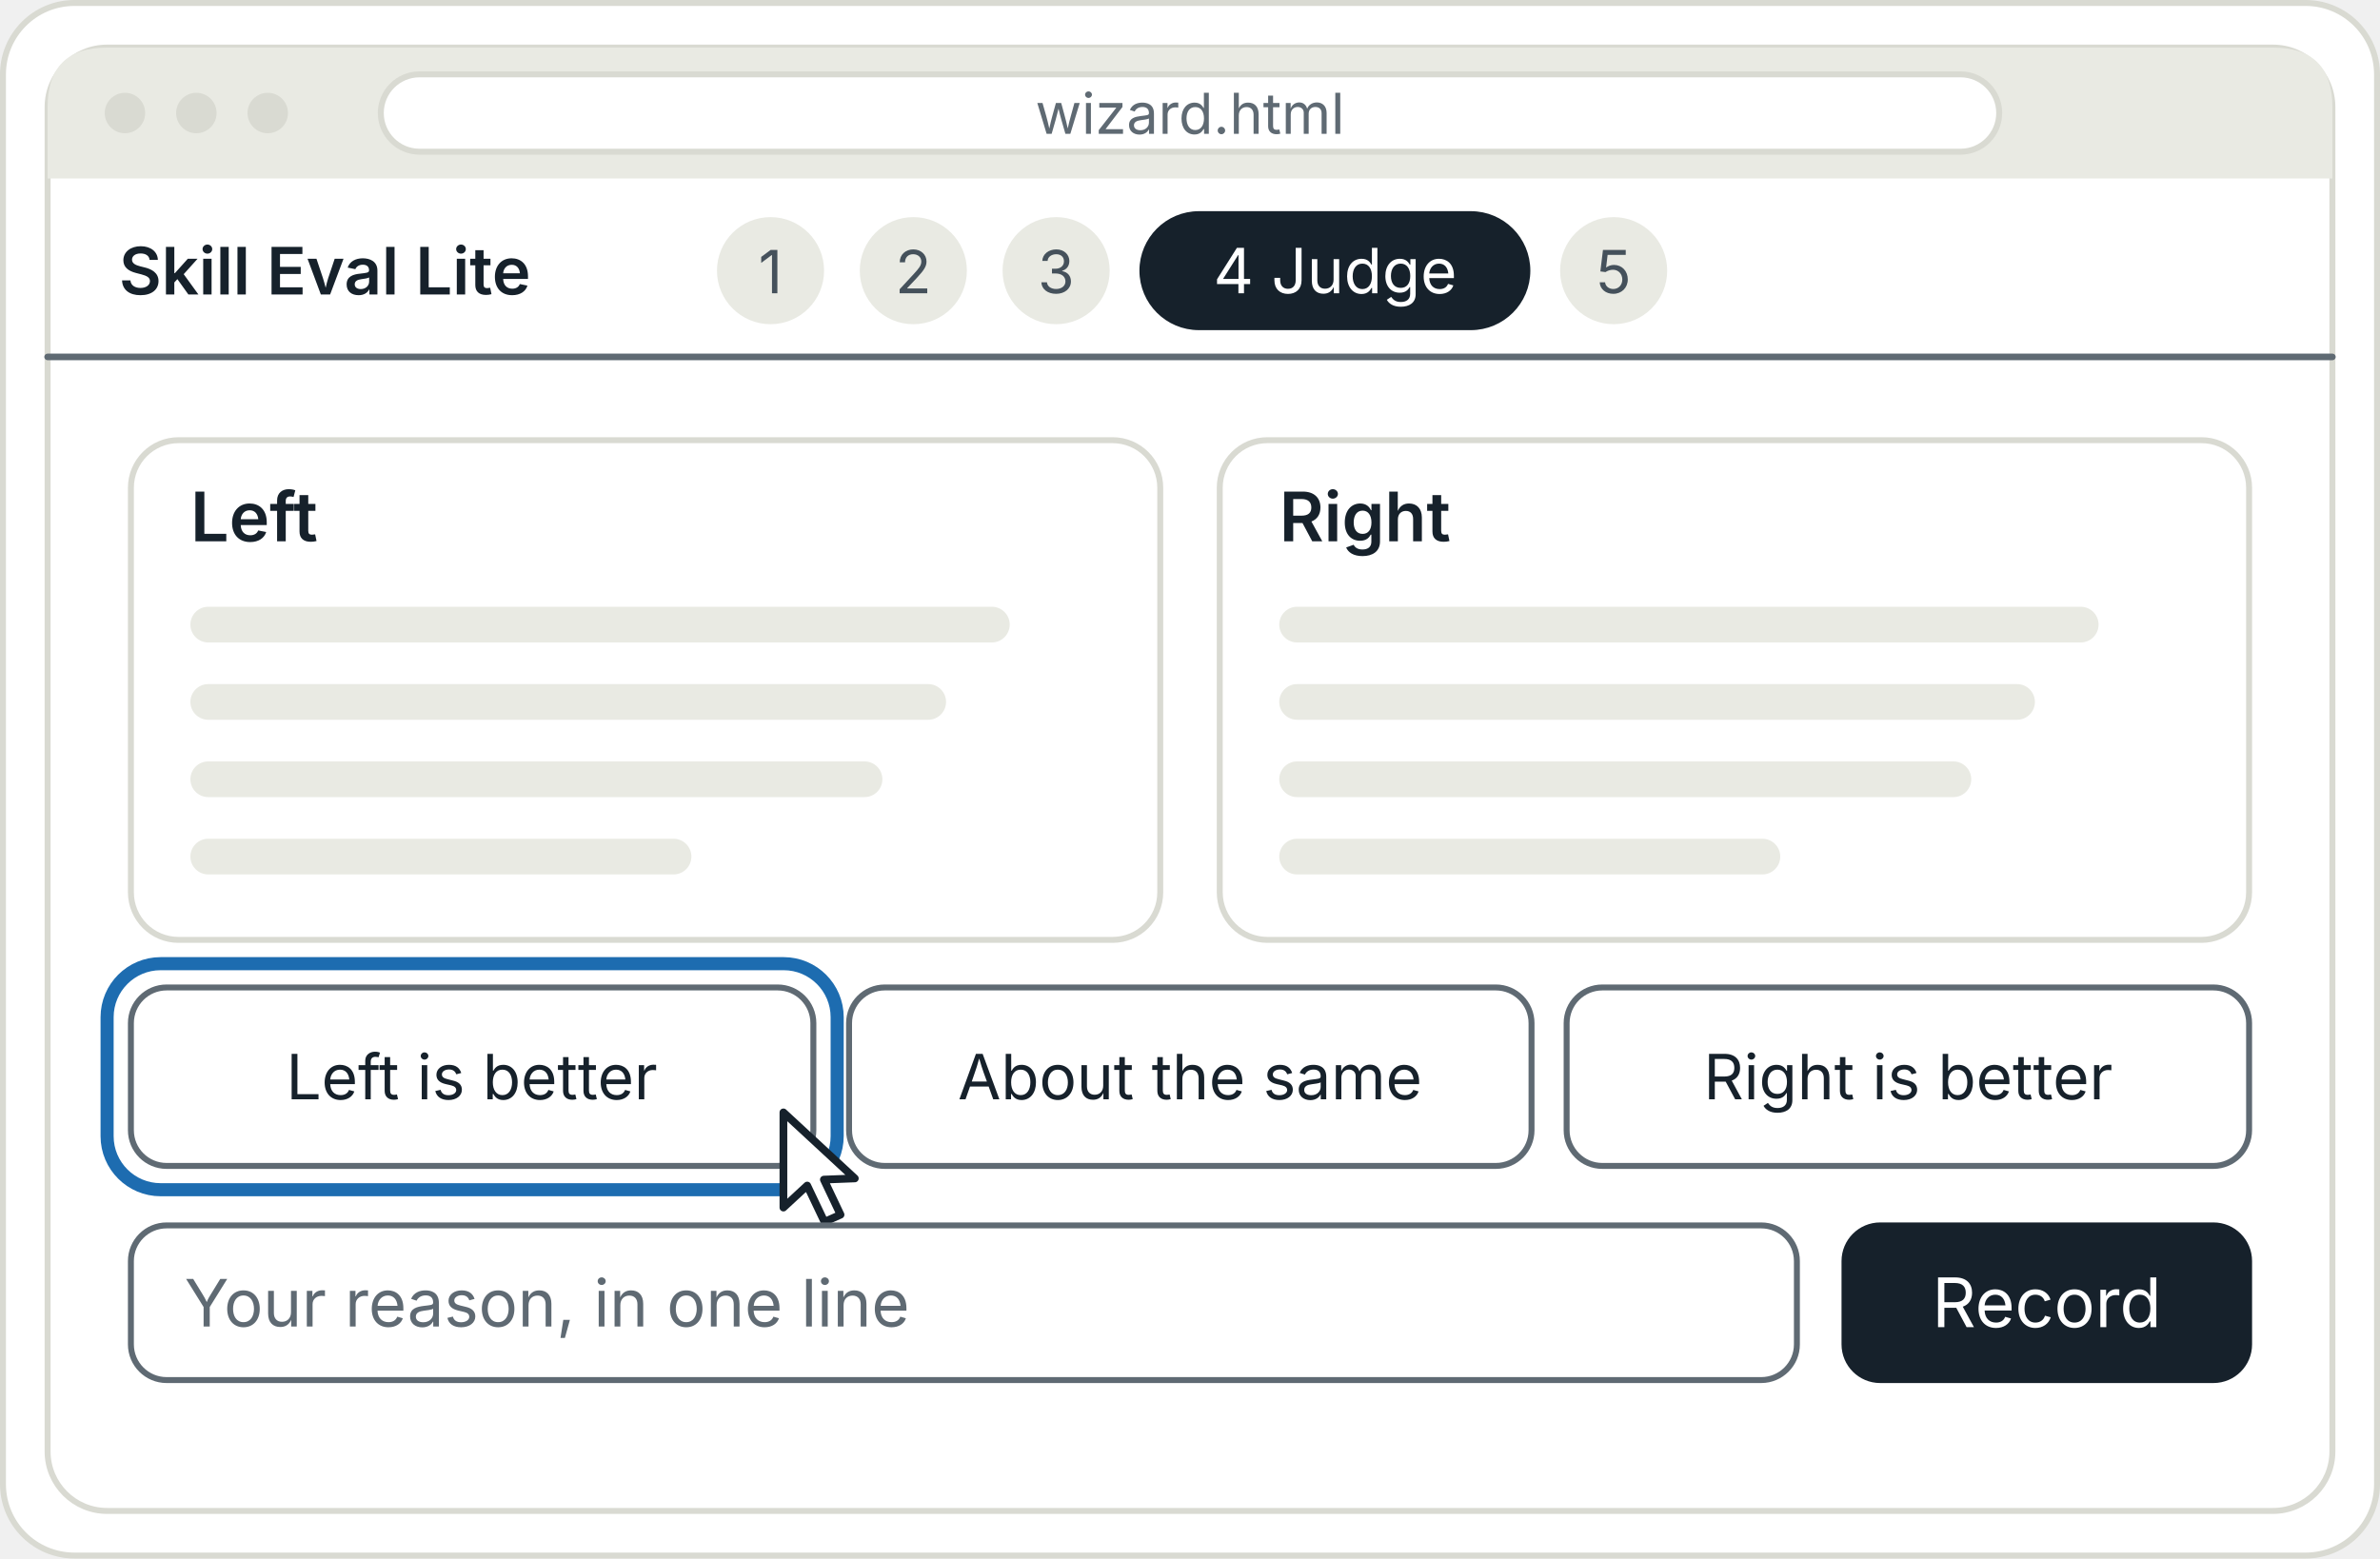
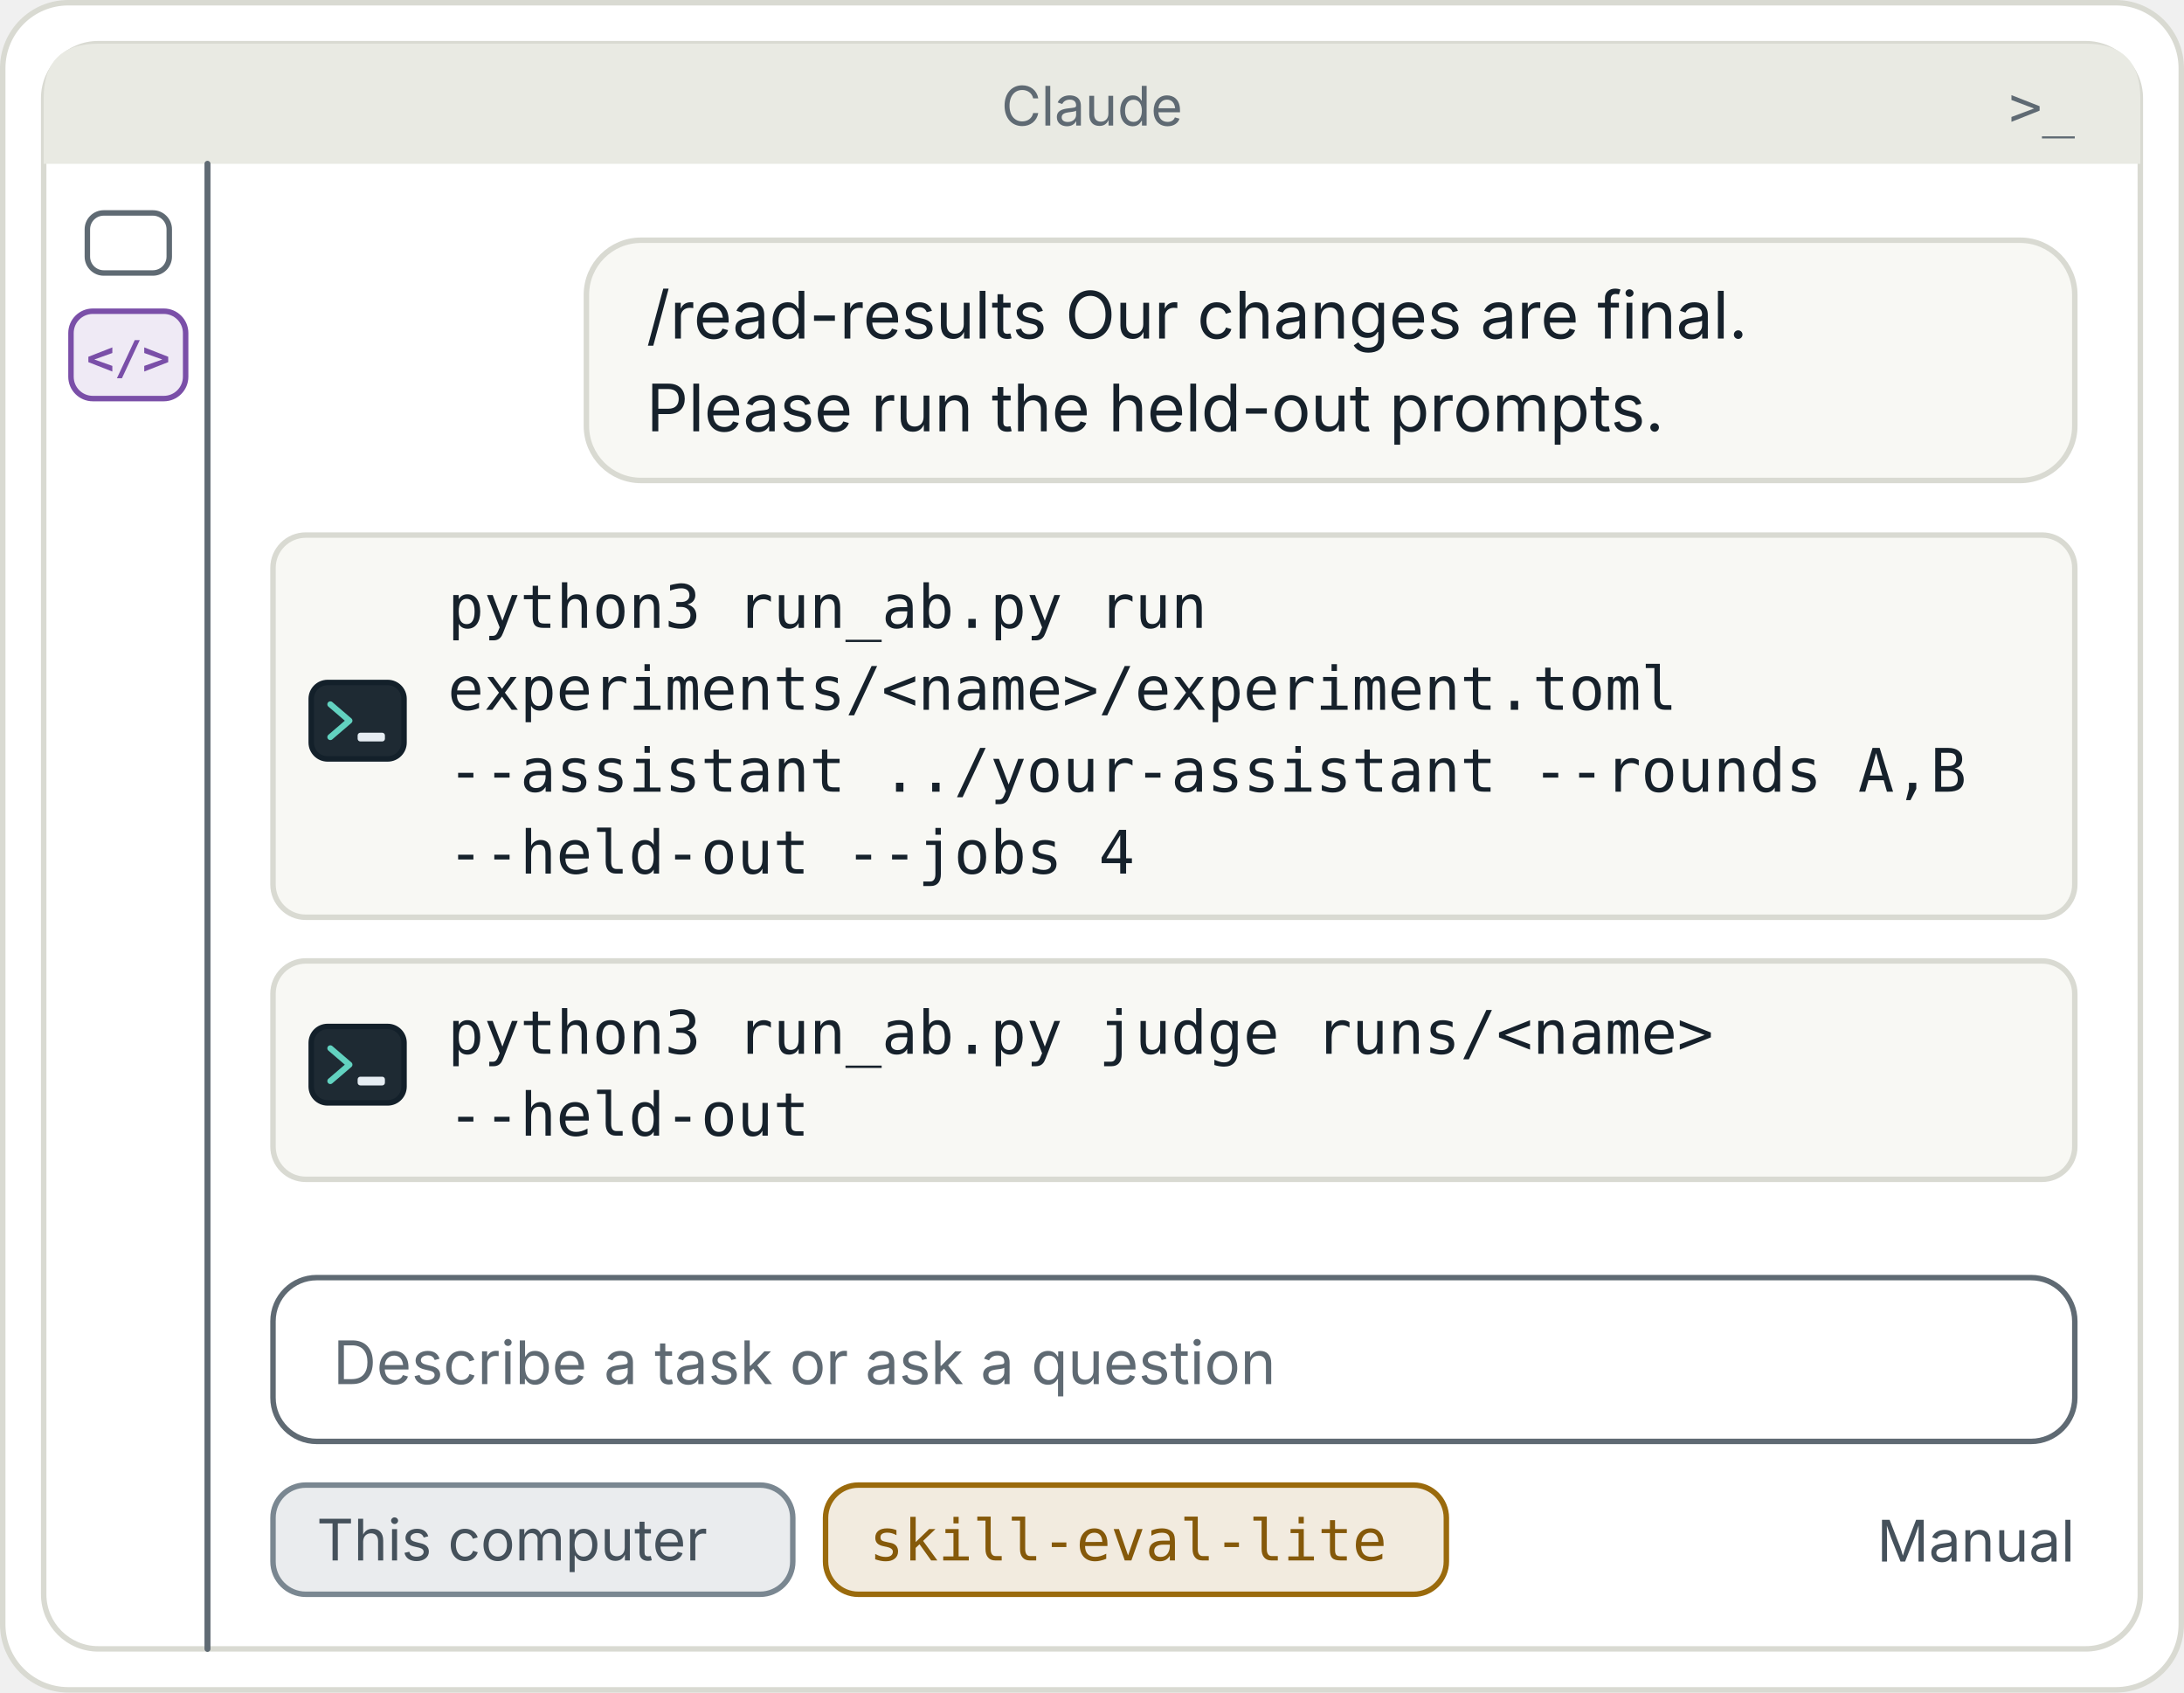
- <svg xmlns="http://www.w3.org/2000/svg" class="dg" viewBox="0 0 400 262" width="400" height="262" role="img" aria-labelledby="steps-group-16-t steps-group-16-d">
+ <svg xmlns="http://www.w3.org/2000/svg" class="dg" viewBox="0 0 400 310" width="400" height="310" role="img" aria-labelledby="steps-group-16-t steps-group-16-d">
  <style>
.dg text{font-family:Inter, system-ui, -apple-system, "Segoe UI", Roboto, sans-serif;fill:#16212B}
+ .dg .m{font-family:ui-monospace, "SF Mono", Menlo, Consolas, "DejaVu Sans Mono", monospace}
.dg .b{font-weight:600}
.dg .t2{fill:#45515B}
.dg .t3{fill:#5F6A73}
- .dg .inv{fill:#FFFFFF}
.dg .bg{fill:#FFFFFF;stroke:#D9DAD2}
+ .dg .pl{fill:#F8F8F4;stroke:#D9DAD2}
.dg .wh{fill:#FFFFFF;stroke:#D9DAD2}
.dg .ed{fill:#FFFFFF;stroke:#5F6A73}
- .dg .btn{fill:#16212B;stroke:#16212B}
- .dg .btn2{fill:#FFFFFF;stroke:#5F6A73}
- .dg .bar{fill:#E9EAE3;stroke:none}
.dg .ln{fill:none;stroke:#5F6A73;stroke-width:1.6;stroke-linecap:round;stroke-linejoin:round}
.dg .thin{stroke-width:1.1}
- .dg .thick{stroke-width:2.2}
- .dg .h-rule{fill:#D9DAD2}
.dg .h-rule2{fill:#E9EAE3}
- .dg .cur{fill:#FFFFFF;stroke:#16212B;stroke-width:1.3;stroke-linejoin:round}
- .dg .s-web{stroke:#1D6CB0}
+ .dg .f-agent{fill:rgba(122,79,168,.12);stroke:#7A4FA8}
+ .dg .t-agent{fill:#7A4FA8}
+ .dg .f-file{fill:rgba(154,106,12,.13);stroke:#9A6A0C}
+ .dg .t-file{fill:#85590A}
+ .dg .f-n{fill:rgba(122,135,145,.16);stroke:#7A8791}
+ .dg .t-n{fill:#45515B}
+ .dg .tw{fill:#1E2A33;stroke:#13202A}
+ .dg .tw-arrow{stroke:#62D2C0}
+ .dg .tw-cur{fill:#E6EDF3}
@media (prefers-color-scheme: dark) {
.dg text{font-family:Inter, system-ui, -apple-system, "Segoe UI", Roboto, sans-serif;fill:#E2E8EE}
+ .dg .m{font-family:ui-monospace, "SF Mono", Menlo, Consolas, "DejaVu Sans Mono", monospace}
.dg .b{font-weight:600}
.dg .t2{fill:#A7B4BF}
.dg .t3{fill:#8593A0}
- .dg .inv{fill:#141C23}
.dg .bg{fill:#141C23;stroke:#2A3640}
+ .dg .pl{fill:#18222A;stroke:#2A3640}
.dg .wh{fill:#141C23;stroke:#2A3640}
.dg .ed{fill:#141C23;stroke:#8593A0}
- .dg .btn{fill:#E2E8EE;stroke:#E2E8EE}
- .dg .btn2{fill:#141C23;stroke:#8593A0}
- .dg .bar{fill:#1F2A33;stroke:none}
.dg .ln{fill:none;stroke:#8593A0;stroke-width:1.6;stroke-linecap:round;stroke-linejoin:round}
.dg .thin{stroke-width:1.1}
- .dg .thick{stroke-width:2.2}
- .dg .h-rule{fill:#2A3640}
.dg .h-rule2{fill:#1F2A33}
- .dg .cur{fill:#141C23;stroke:#E2E8EE;stroke-width:1.3;stroke-linejoin:round}
- .dg .s-web{stroke:#5BA6E8}
+ .dg .f-agent{fill:rgba(180,148,222,.15);stroke:#B494DE}
+ .dg .t-agent{fill:#B494DE}
+ .dg .f-file{fill:rgba(226,174,74,.14);stroke:#E2AE4A}
+ .dg .t-file{fill:#E2AE4A}
+ .dg .f-n{fill:rgba(142,155,165,.18);stroke:#8E9BA5}
+ .dg .t-n{fill:#A7B4BF}
+ .dg .tw{fill:#0A0F13;stroke:#2A3640}
+ .dg .tw-arrow{stroke:#62D2C0}
+ .dg .tw-cur{fill:#E6EDF3}
}
</style>
-   <rect class="bg" x="0.5" y="0.5" width="399" height="261" rx="12" />
-   <rect x="8" y="8" width="384" height="246" rx="10" class="wh" />
+   <rect class="bg" x="0.5" y="0.5" width="399" height="309" rx="12" />
+   <rect x="8" y="8" width="384" height="294" rx="10" class="wh" />
  <path d="M8 18 Q8 8 18 8 H382 Q392 8 392 18 V30 H8 Z" class="h-rule2" />
-   <circle cx="21" cy="19" r="3.4" class="h-rule" />
-   <circle cx="33" cy="19" r="3.4" class="h-rule" />
-   <circle cx="45" cy="19" r="3.4" class="h-rule" />
-   <rect x="64" y="12.5" width="272" height="13" rx="6.5" class="wh" />
-   <text x="200" y="22.5" font-size="9.5" class="t3" text-anchor="middle">wizard.html</text>
-   <path d="M8 60 L392 60" class="ln s-rule thin" />
-   <text x="20" y="49.5" font-size="11" class="b">Skill Eval Lite</text>
-   <circle cx="129.5" cy="45.5" r="9" class="h-rule2" />
-   <text x="129.5" y="49.3" font-size="10" class="t2" text-anchor="middle">1</text>
-   <circle cx="153.5" cy="45.5" r="9" class="h-rule2" />
-   <text x="153.5" y="49.3" font-size="10" class="t2" text-anchor="middle">2</text>
-   <circle cx="177.5" cy="45.5" r="9" class="h-rule2" />
-   <text x="177.5" y="49.3" font-size="10" class="t2" text-anchor="middle">3</text>
-   <rect x="192" y="36" width="64.7" height="19" rx="9.5" class="btn" />
-   <text x="224.4" y="49.3" font-size="10.5" class="inv" text-anchor="middle">4  Judge</text>
-   <circle cx="271.2" cy="45.5" r="9" class="h-rule2" />
-   <text x="271.2" y="49.3" font-size="10" class="t2" text-anchor="middle">5</text>
-   <rect x="22" y="74" width="173" height="84" rx="8" class="wh" />
-   <text x="32" y="91" font-size="11.5" class="b">Left</text>
-   <rect x="32" y="102" width="137.7" height="6" rx="3" class="bar" />
-   <rect x="32" y="115" width="127" height="6" rx="3" class="bar" />
-   <rect x="32" y="128" width="116.3" height="6" rx="3" class="bar" />
-   <rect x="32" y="141" width="84.2" height="6" rx="3" class="bar" />
-   <rect x="205" y="74" width="173" height="84" rx="8" class="wh" />
-   <text x="215" y="91" font-size="11.5" class="b">Right</text>
-   <rect x="215" y="102" width="137.7" height="6" rx="3" class="bar" />
-   <rect x="215" y="115" width="127" height="6" rx="3" class="bar" />
-   <rect x="215" y="128" width="116.3" height="6" rx="3" class="bar" />
-   <rect x="215" y="141" width="84.2" height="6" rx="3" class="bar" />
-   <rect x="22" y="166" width="114.7" height="30" rx="6" class="btn2" />
-   <text x="79.3" y="184.8" font-size="10.5" text-anchor="middle">Left is better</text>
-   <rect x="18" y="162" width="122.7" height="38" rx="9" class="ln s-web thick" />
-   <path d="M131.667 187 L131.667 203 L135.667 199.3 L138.567 205.4 L141.267 204.2 L138.467 198.3 L143.667 198.1 Z" class="cur" />
-   <rect x="142.7" y="166" width="114.7" height="30" rx="6" class="btn2" />
-   <text x="200" y="184.8" font-size="10.5" text-anchor="middle">About the same</text>
-   <rect x="263.3" y="166" width="114.7" height="30" rx="6" class="btn2" />
-   <text x="320.7" y="184.8" font-size="10.5" text-anchor="middle">Right is better</text>
-   <rect x="22" y="206" width="280" height="26" rx="6" class="ed" />
-   <text x="31" y="223" font-size="11" class="t3">Your reason, in one line</text>
-   <rect x="310" y="206" width="68" height="26" rx="6" class="btn" />
-   <text x="344" y="223.1" font-size="11.5" class="inv" text-anchor="middle">Record</text>
+   <text x="200" y="23" font-size="10" class="t3" text-anchor="middle">Claude</text>
+   <text x="380" y="23" font-size="10" class="m t3" text-anchor="end">&gt;_</text>
+   <path d="M38 30 L38 302" class="ln s-rule thin" />
+   <rect x="16" y="39" width="15" height="11" rx="3" class="ed" />
+   <rect x="13" y="57" width="21" height="16" rx="4" class="f-agent" />
+   <text x="23.5" y="68.5" font-size="8.5" class="m b t-agent" text-anchor="middle">&lt;/&gt;</text>
+   <rect x="107.4" y="44" width="272.6" height="44" rx="10" class="pl" />
+   <text x="118.4" y="62" font-size="12">/read-results Our changes are final.</text>
+   <text x="118.4" y="79" font-size="12">Please run the held-out prompts.</text>
+   <rect x="50" y="98" width="330" height="70" rx="6" class="pl" />
+   <rect x="57" y="125" width="17" height="14" rx="3" class="tw" />
+   <path d="M60.5 129 L64 132 L60.5 135" class="ln thin tw-arrow" />
+   <rect x="65.5" y="134.2" width="5" height="1.6" rx="0.5" class="tw-cur" />
+   <text x="82" y="115" font-size="11" class="m">python3 run_ab.py run</text>
+   <text x="82" y="130" font-size="11" class="m">experiments/&lt;name&gt;/experiment.toml</text>
+   <text x="82" y="145" font-size="11" class="m">--assistant ../your-assistant --rounds A,B</text>
+   <text x="82" y="160" font-size="11" class="m">--held-out --jobs 4</text>
+   <rect x="50" y="176" width="330" height="40" rx="6" class="pl" />
+   <rect x="57" y="188" width="17" height="14" rx="3" class="tw" />
+   <path d="M60.5 192 L64 195 L60.5 198" class="ln thin tw-arrow" />
+   <rect x="65.5" y="197.2" width="5" height="1.6" rx="0.5" class="tw-cur" />
+   <text x="82" y="193" font-size="11" class="m">python3 run_ab.py judge runs/&lt;name&gt;</text>
+   <text x="82" y="208" font-size="11" class="m">--held-out</text>
+   <rect x="50" y="234" width="330" height="30" rx="8" class="ed" />
+   <text x="61" y="253.5" font-size="11" class="t3">Describe a task or ask a question</text>
+   <rect x="50" y="272" width="95.2" height="20" rx="6" class="f-n" />
+   <text x="58" y="285.8" font-size="10.5" class="t-n">This computer</text>
+   <rect x="151.2" y="272" width="113.7" height="20" rx="6" class="f-file" />
+   <text x="159.2" y="285.8" font-size="10.5" class="m t-file">skill-eval-lite</text>
+   <text x="380" y="286" font-size="10.5" class="t2" text-anchor="end">Manual</text>
</svg>
